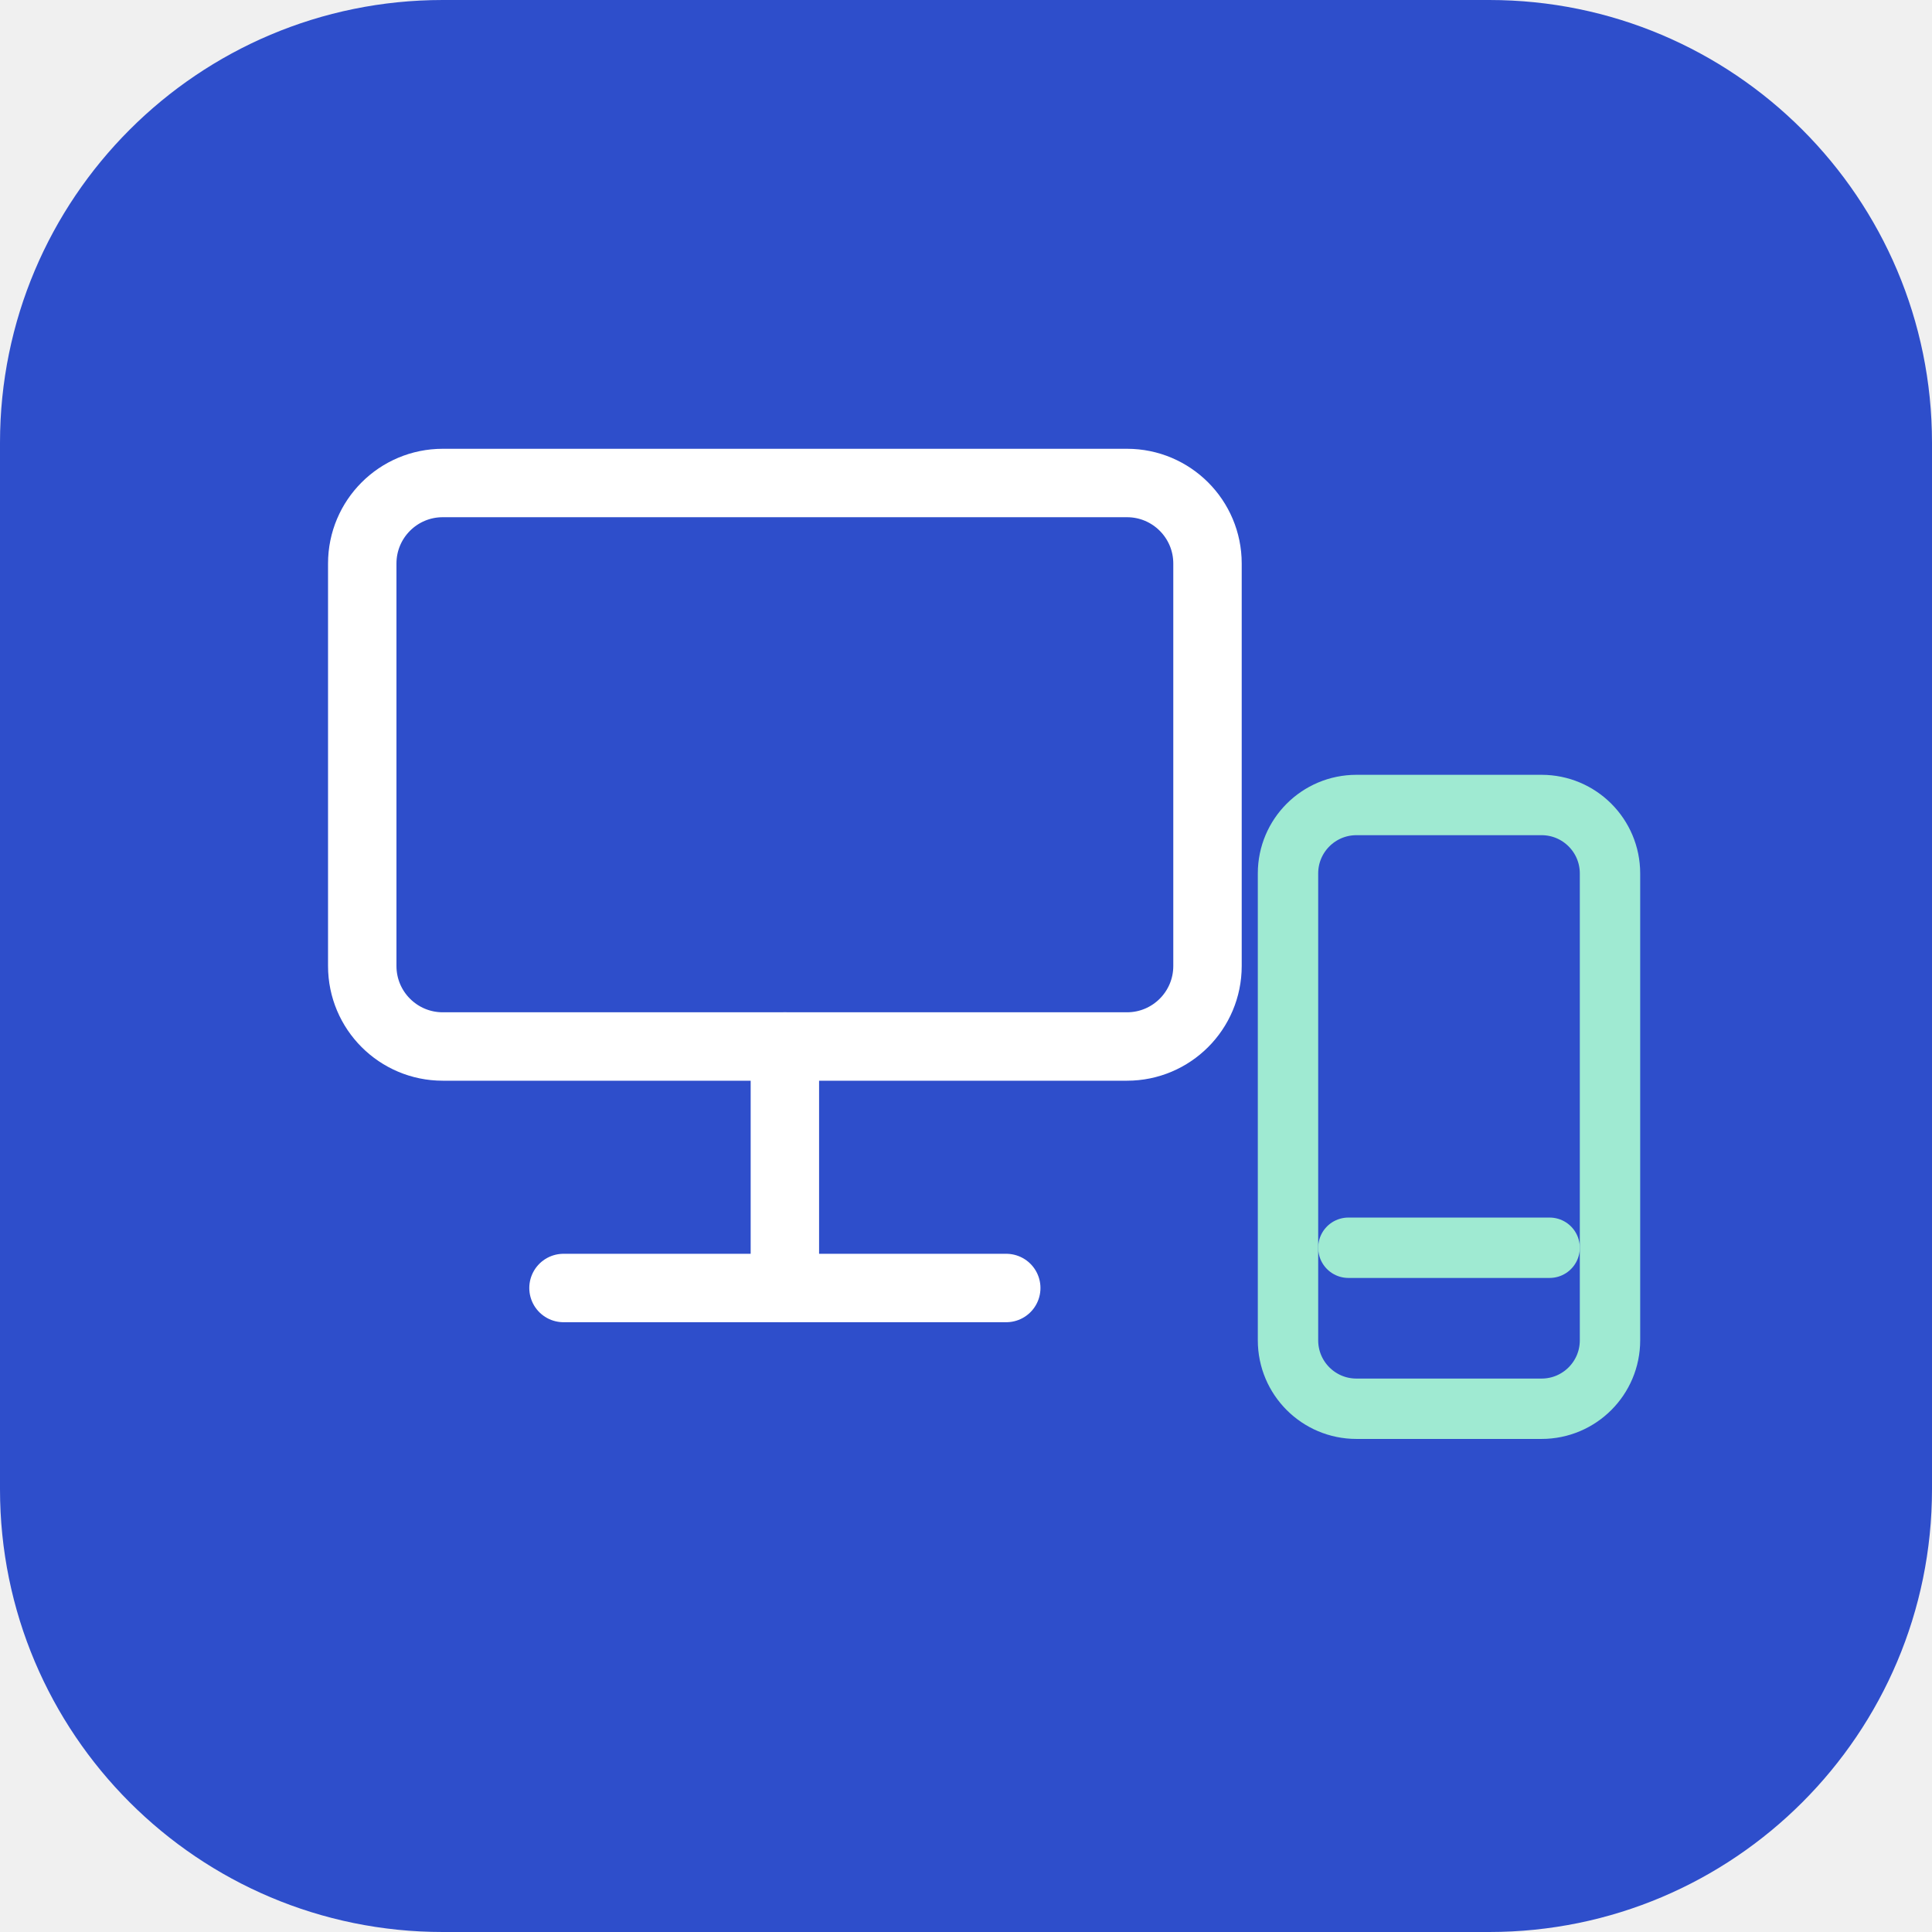
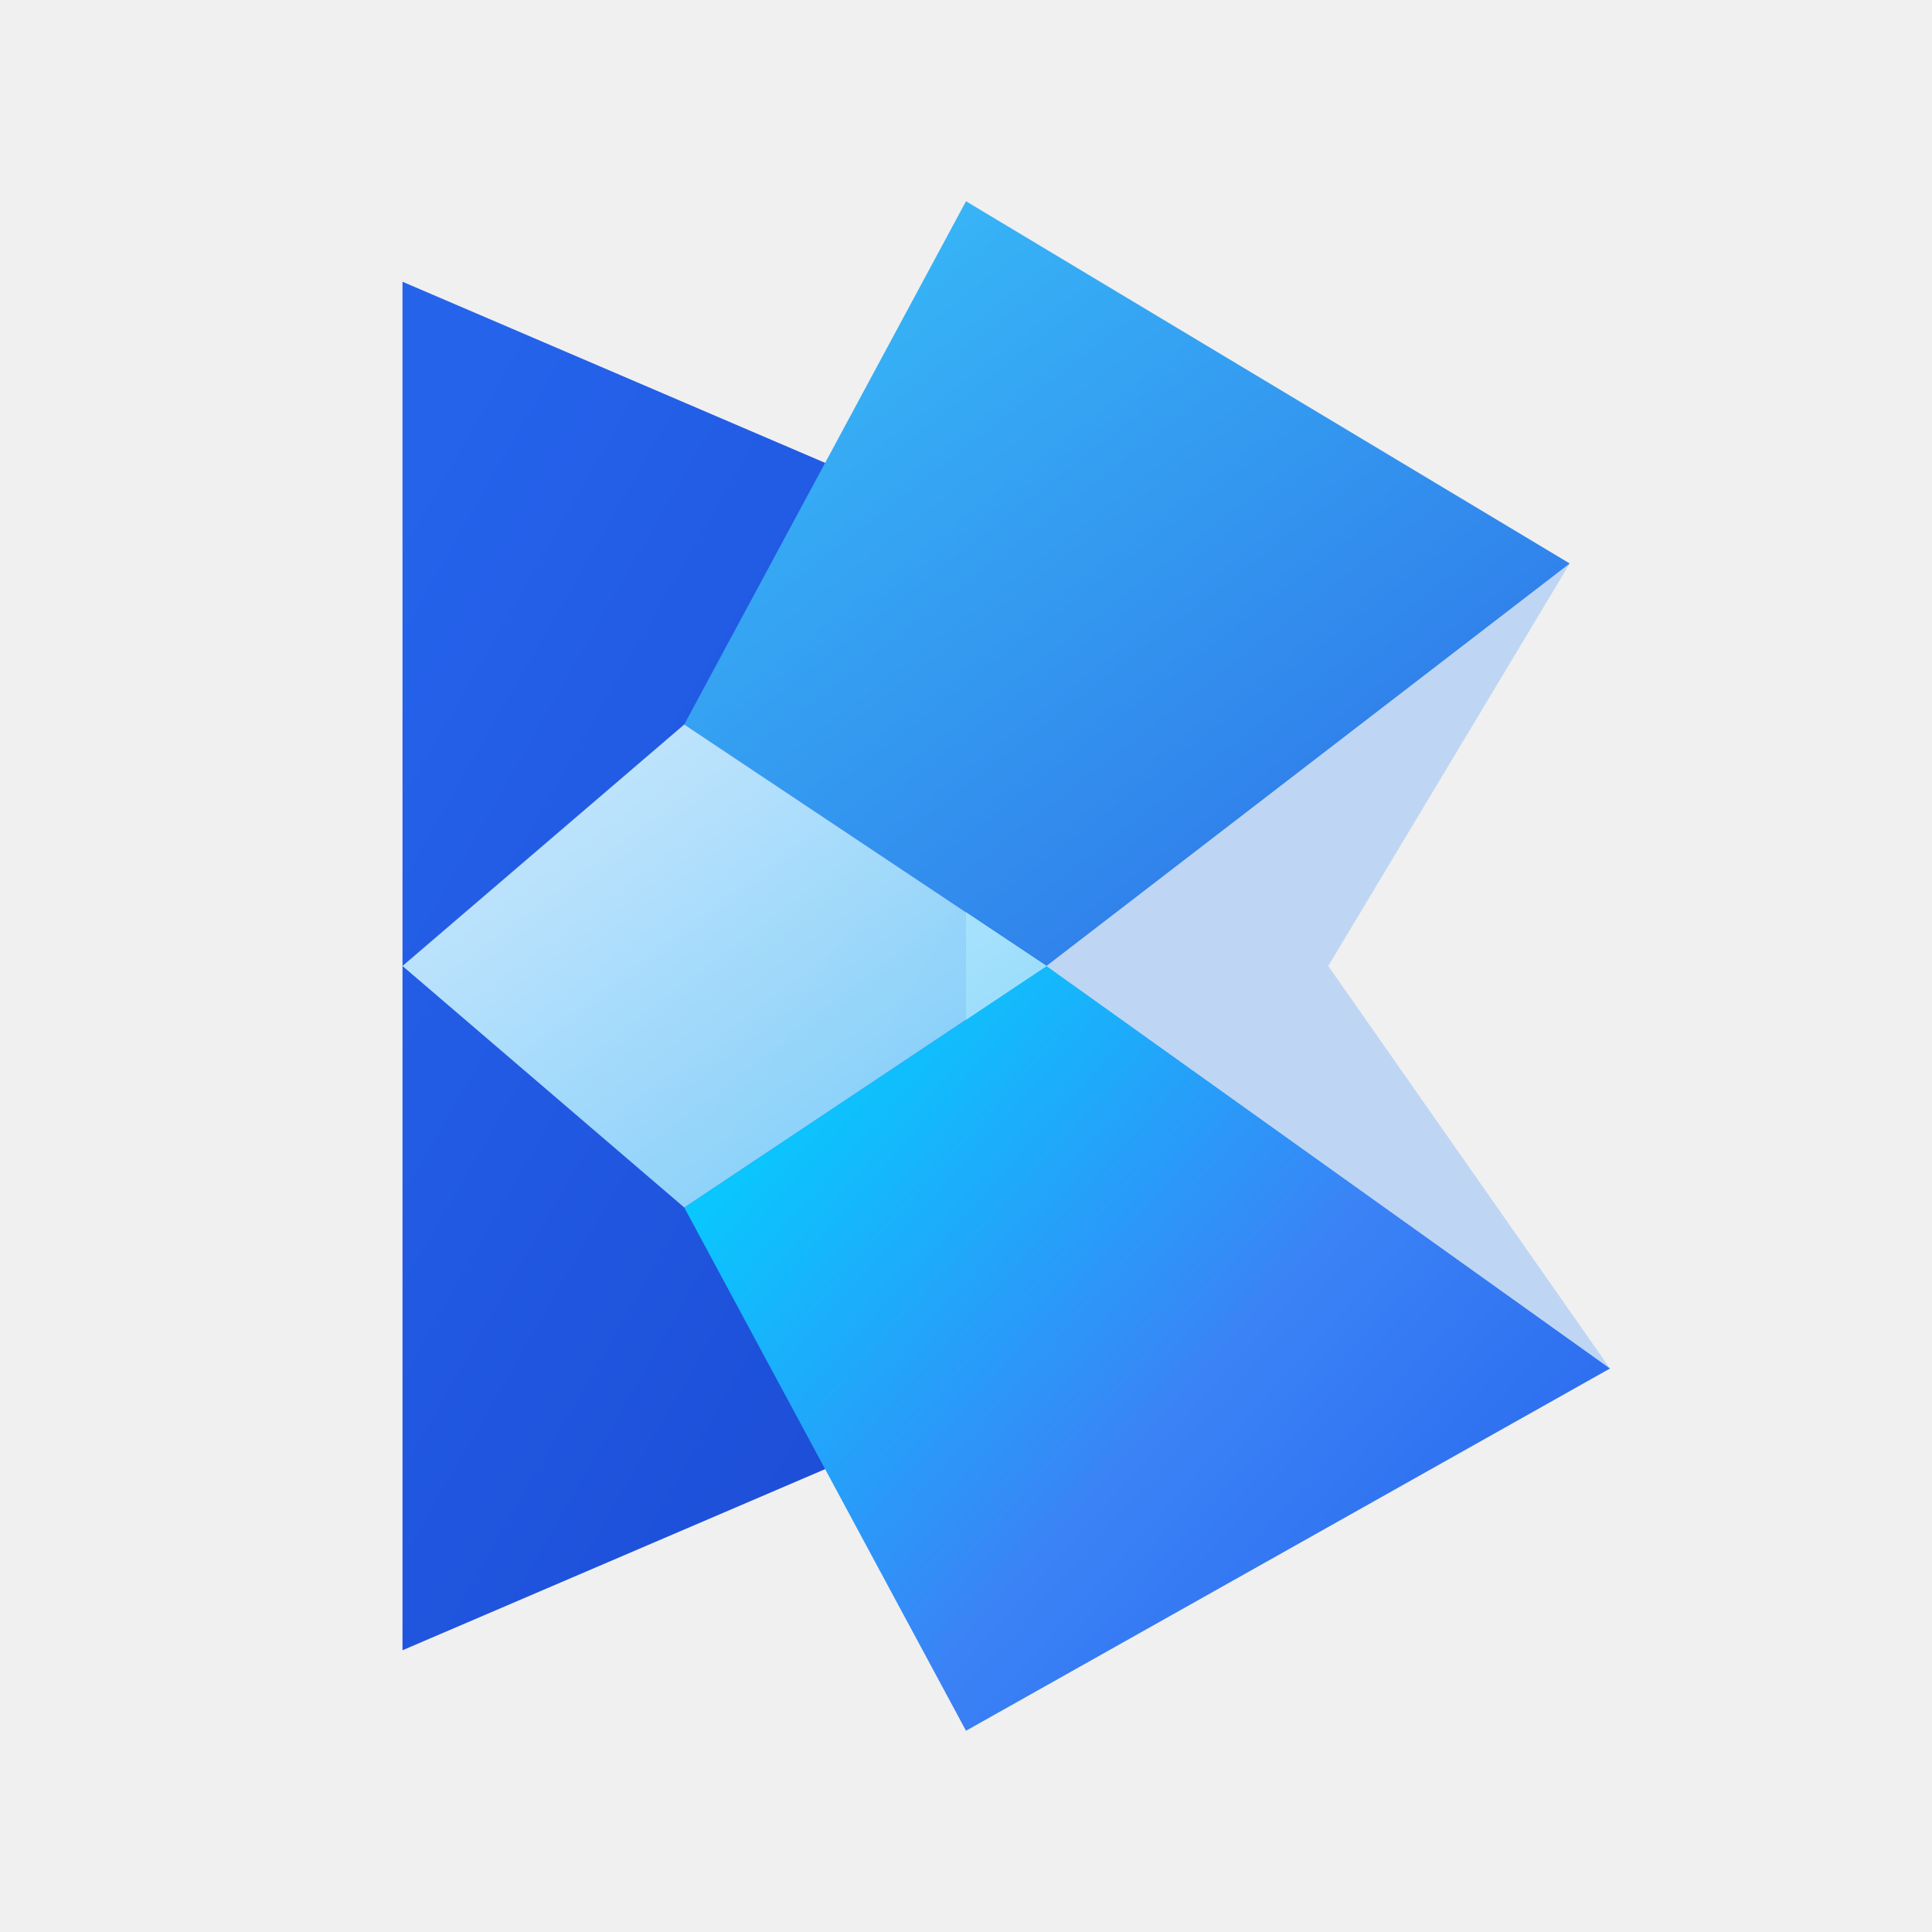
- <svg xmlns="http://www.w3.org/2000/svg" viewBox="0 0 96 96" width="96" height="96" role="img" aria-label="Dual Remote">
-   <rect width="96" height="96" rx="22" fill="#2e4ecb" />
-   <rect x="18" y="24" width="42" height="28" rx="4" fill="none" stroke="#ffffff" stroke-width="3.4" />
-   <path d="M28 64h22" stroke="#ffffff" stroke-width="3.4" stroke-linecap="round" />
-   <path d="M39 52v12" stroke="#ffffff" stroke-width="3.4" stroke-linecap="round" />
-   <rect x="64" y="40" width="16" height="30" rx="3.4" fill="none" stroke="#9fead2" stroke-width="3" />
-   <path d="M67 62h10" stroke="#9fead2" stroke-width="3" stroke-linecap="round" />
+ <svg xmlns="http://www.w3.org/2000/svg" viewBox="0 0 96 96" width="96" height="96" role="img" aria-label="BoBo远程">
+   <defs>
+     <linearGradient id="boboDeep" x1="12%" y1="8%" x2="72%" y2="92%">
+       <stop offset="0%" stop-color="#2563EB" />
+       <stop offset="100%" stop-color="#1D4ED8" />
+     </linearGradient>
+     <linearGradient id="boboUpper" x1="10%" y1="0%" x2="100%" y2="100%">
+       <stop offset="0%" stop-color="#38BDF8" />
+       <stop offset="100%" stop-color="#2E6BE6" />
+     </linearGradient>
+     <linearGradient id="boboLower" x1="0%" y1="15%" x2="100%" y2="90%">
+       <stop offset="0%" stop-color="#00D4FF" />
+       <stop offset="55%" stop-color="#3B82F6" />
+       <stop offset="100%" stop-color="#2563EB" />
+     </linearGradient>
+     <linearGradient id="boboCore" x1="0%" y1="0%" x2="100%" y2="100%">
+       <stop offset="0%" stop-color="#E0F7FF" />
+       <stop offset="100%" stop-color="#7DD3FC" />
+     </linearGradient>
+   </defs>
+   <polygon points="20,14 48,26 48,70 20,82" fill="url(#boboDeep)" />
+   <polygon points="48,10 78,28 52,48 34,36" fill="url(#boboUpper)" />
+   <polygon points="34,60 52,48 80,68 48,86" fill="url(#boboLower)" />
+   <polygon points="34,36 52,48 34,60 20,48" fill="url(#boboCore)" opacity="0.92" />
+   <polygon points="52,48 78,28 66,48 80,68" fill="#60A5FA" opacity="0.35" />
</svg>
